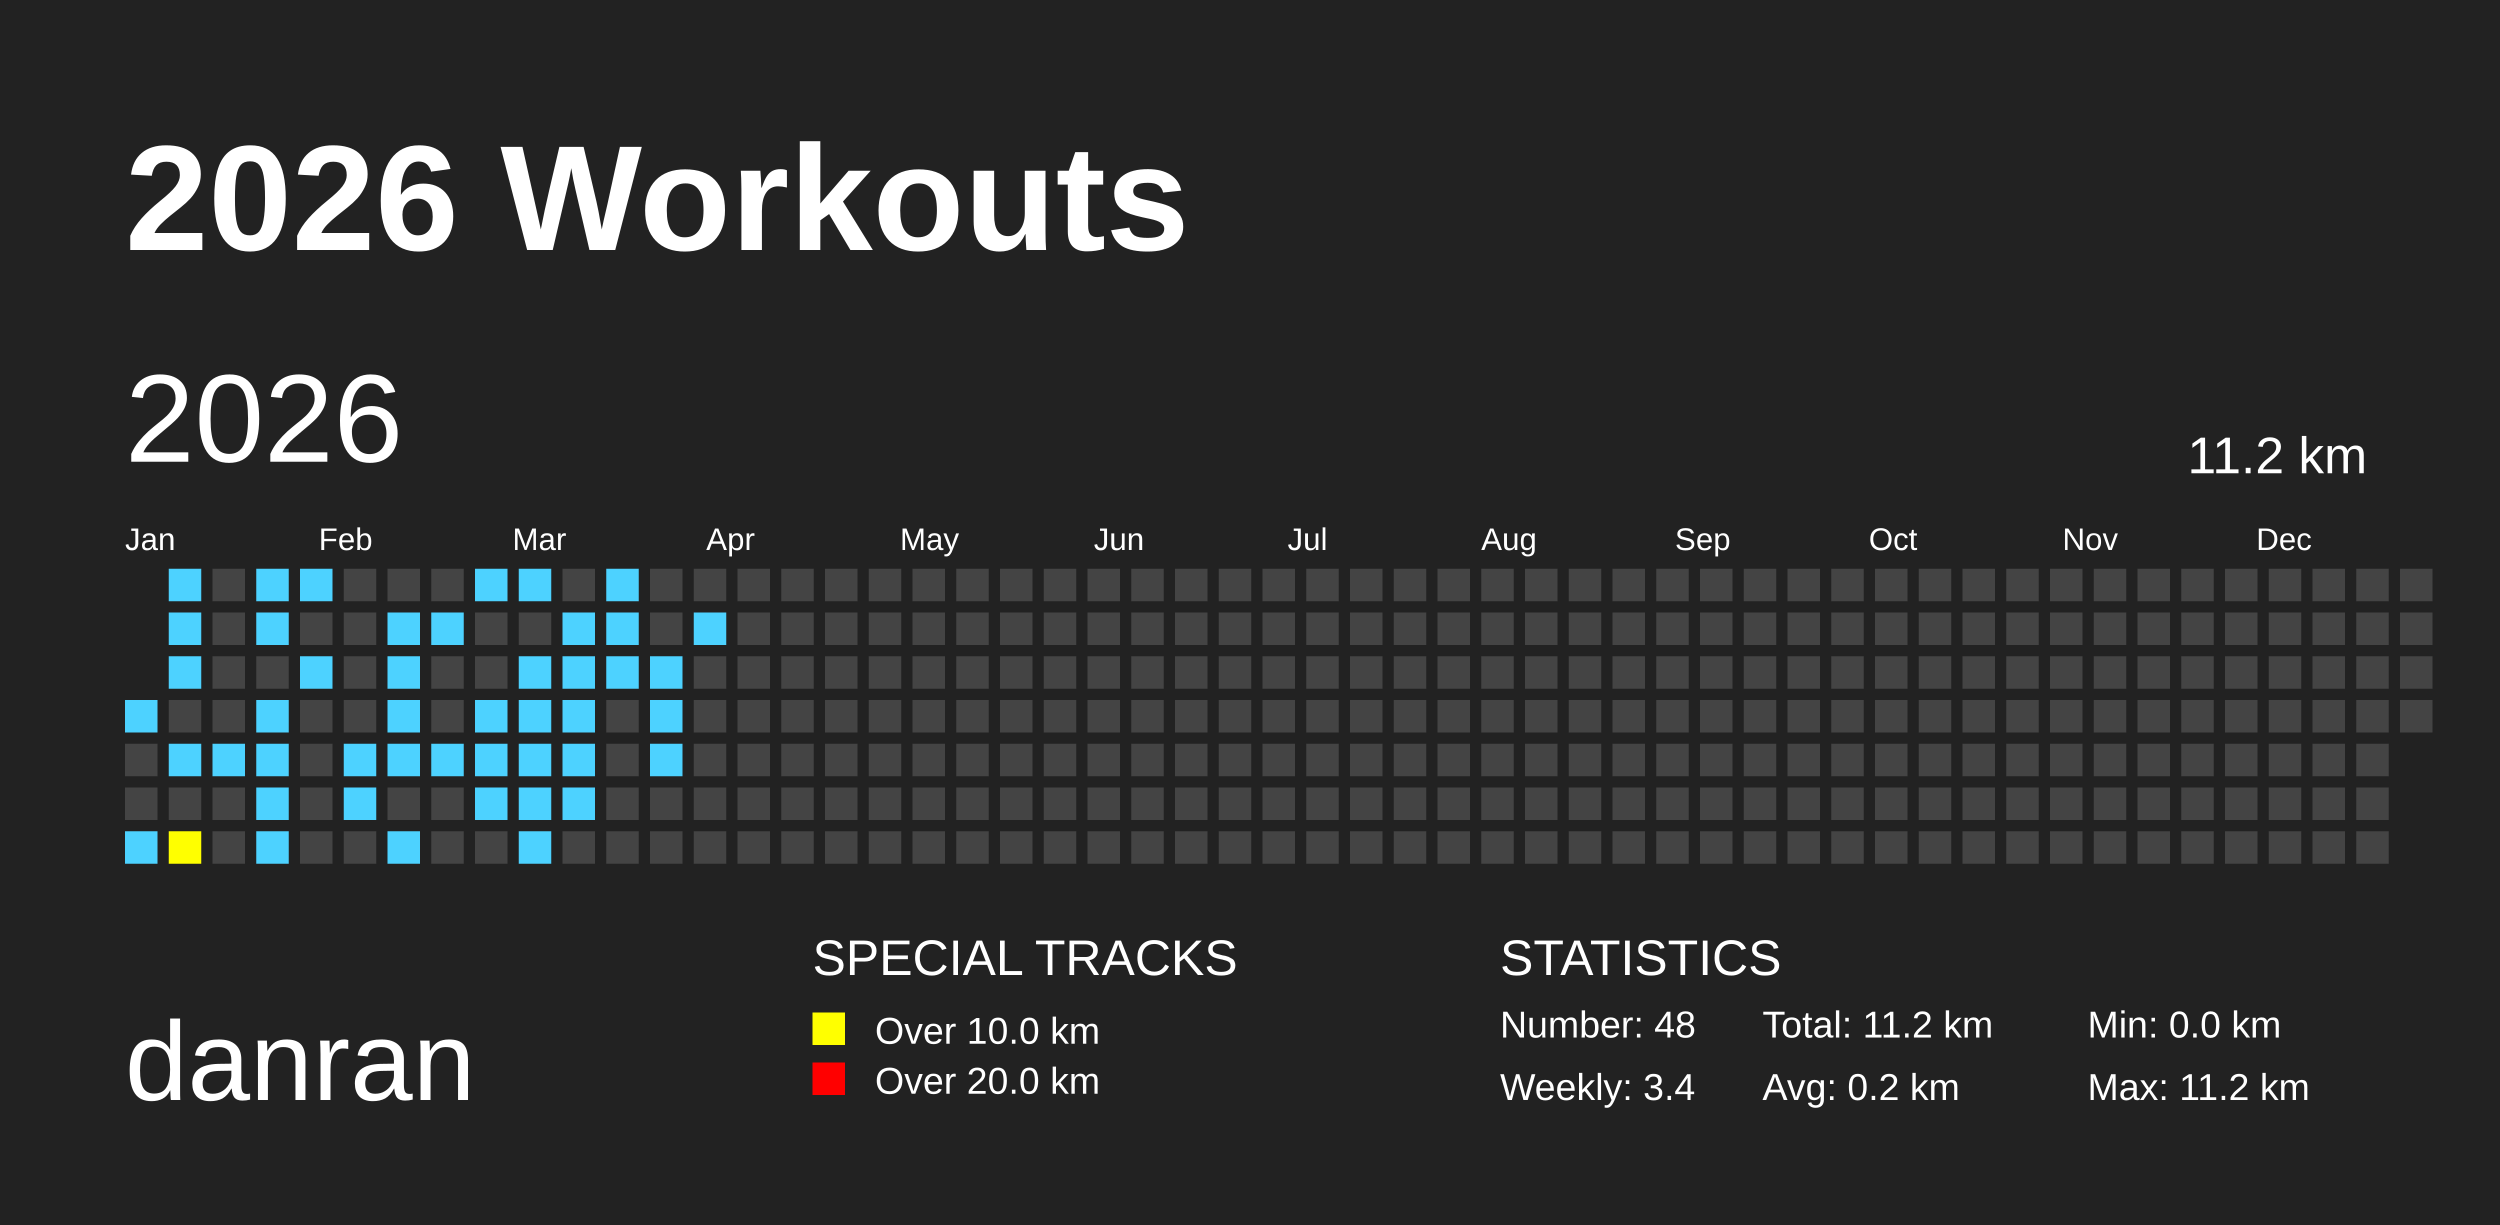
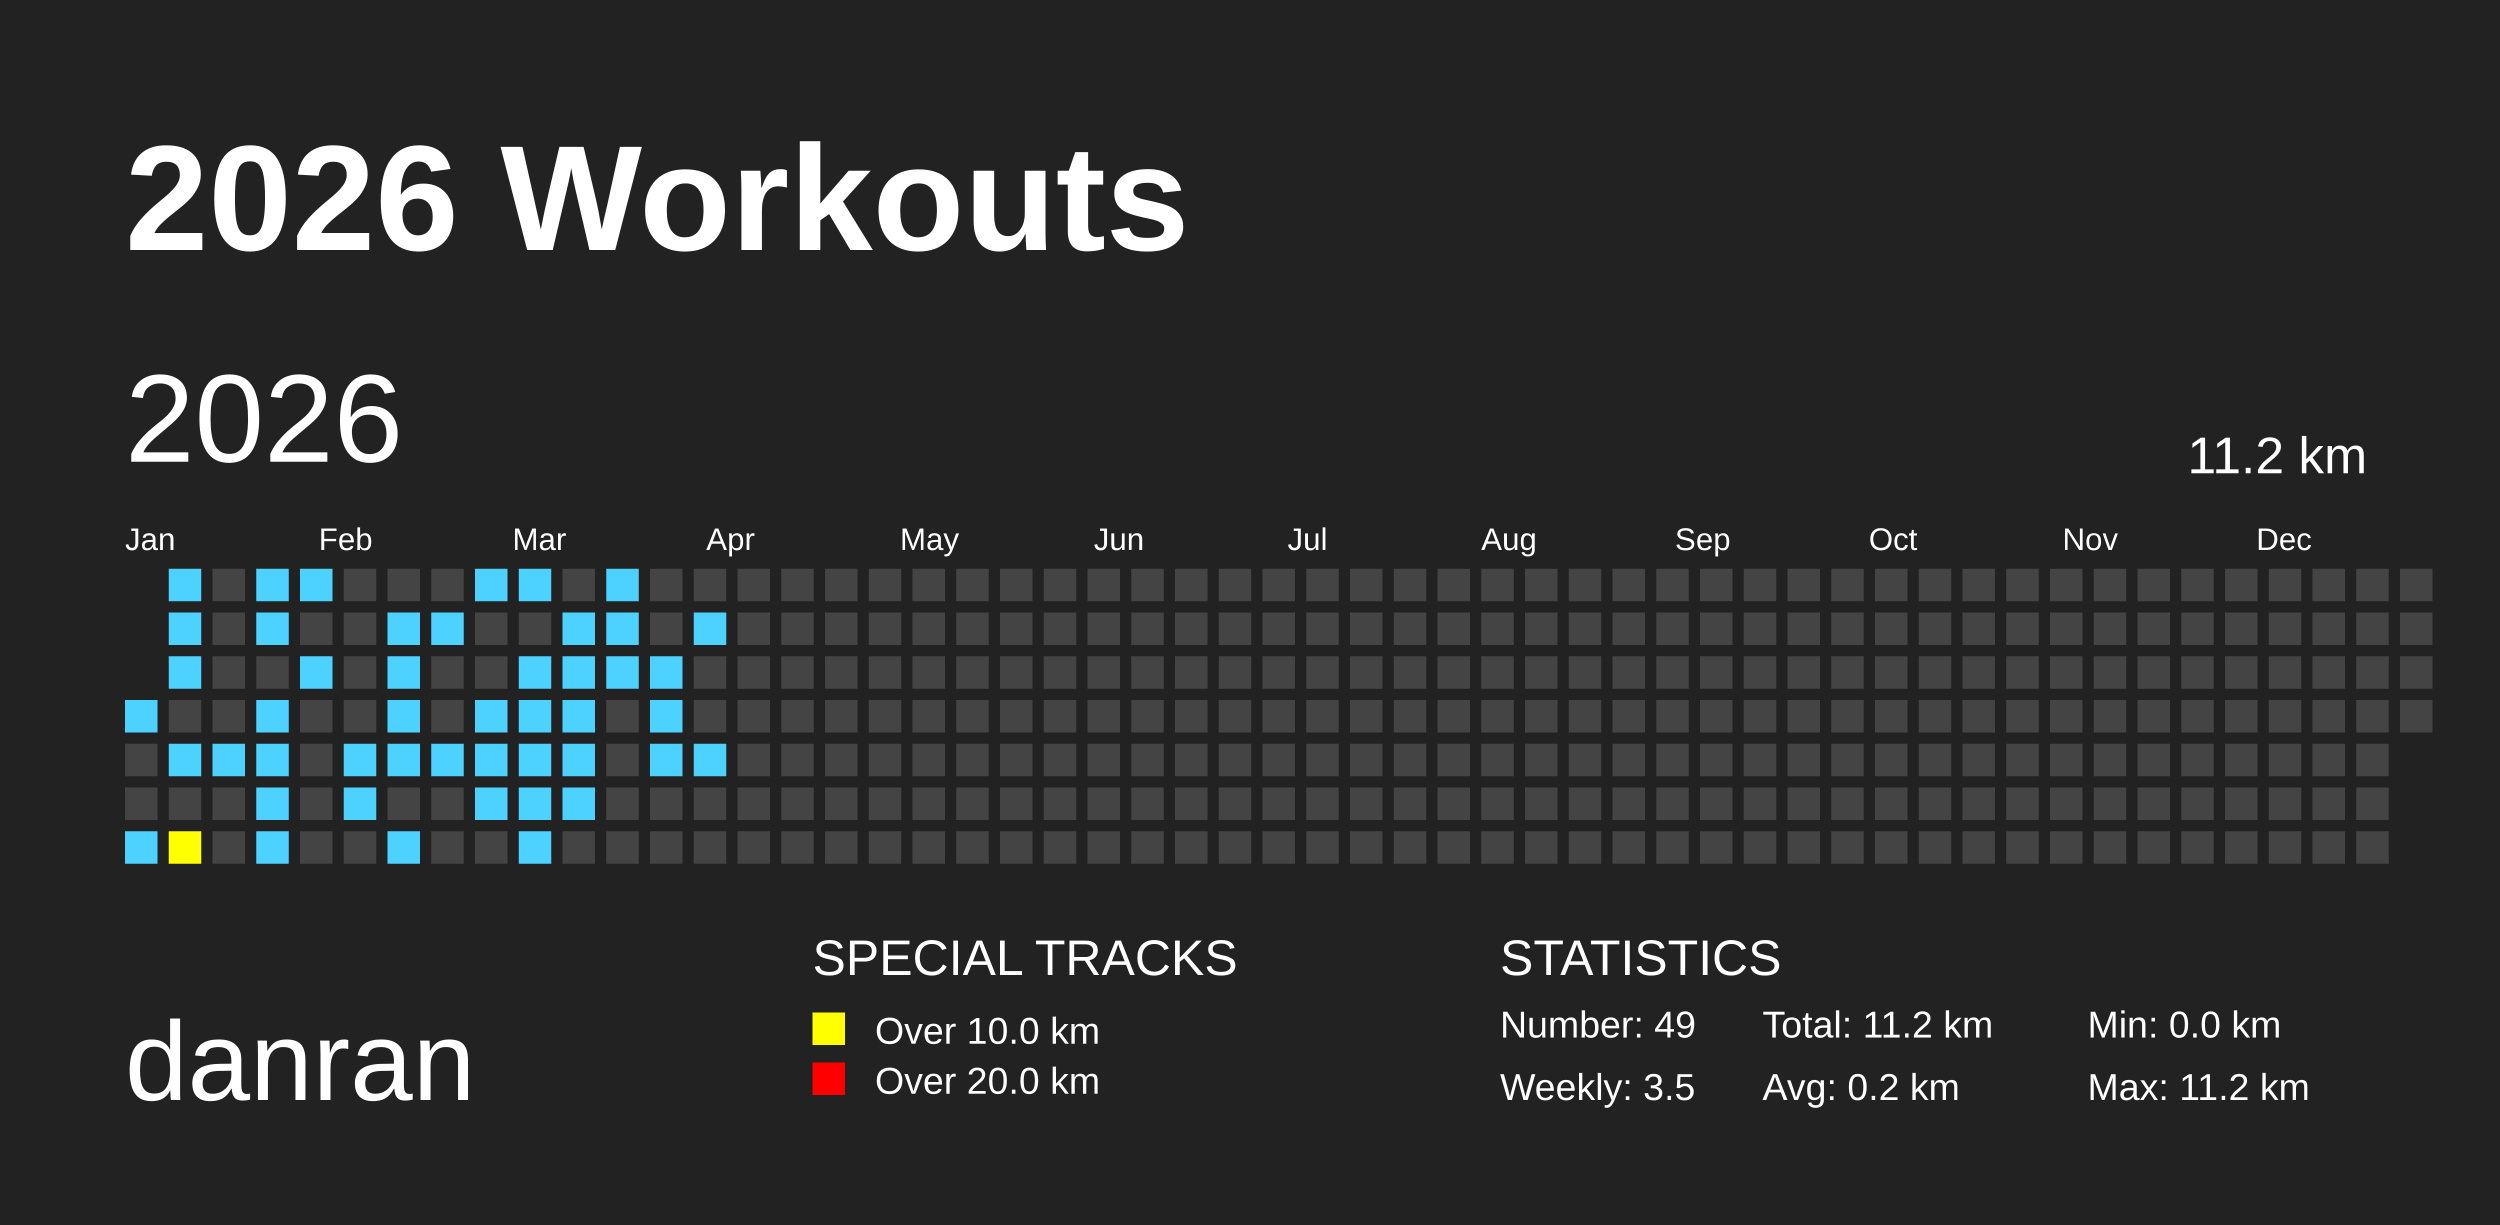
<svg xmlns="http://www.w3.org/2000/svg" baseProfile="full" height="98mm" version="1.1" viewBox="0,0,200,98" width="200mm">
  <defs />
  <rect fill="#222222" height="98" width="200" x="0" y="0" />
  <text fill="#FFFFFF" style="font-size:12px; font-family:Arial; font-weight:bold;" x="10" y="20">2026 Workouts</text>
  <text fill="#FFFFFF" style="font-size:9px; font-family:Arial" x="10" y="88">danran</text>
  <text fill="#FFFFFF" style="font-size:4px; font-family:Arial" x="65" y="78">SPECIAL TRACKS</text>
  <rect fill="yellow" height="2.6" width="2.6" x="65" y="81" />
  <text fill="#FFFFFF" style="font-size:3px; font-family:Arial" x="70" y="83.5">Over 10.0 km</text>
  <rect fill="red" height="2.6" width="2.6" x="65" y="85" />
  <text fill="#FFFFFF" style="font-size:3px; font-family:Arial" x="70" y="87.5">Over 20.0 km</text>
  <text fill="#FFFFFF" style="font-size:4px; font-family:Arial" x="120" y="78">STATISTICS</text>
-   <text fill="#FFFFFF" style="font-size:3px; font-family:Arial" x="120" y="83">Number: 48</text>
-   <text fill="#FFFFFF" style="font-size:3px; font-family:Arial" x="120" y="88">Weekly: 3.4</text>
+   <text fill="#FFFFFF" style="font-size:3px; font-family:Arial" x="120" y="83">Number: 49</text>
+   <text fill="#FFFFFF" style="font-size:3px; font-family:Arial" x="120" y="88">Weekly: 3.5</text>
  <text fill="#FFFFFF" style="font-size:3px; font-family:Arial" x="141" y="83">Total: 11.2 km</text>
  <text fill="#FFFFFF" style="font-size:3px; font-family:Arial" x="141" y="88">Avg: 0.2 km</text>
  <text fill="#FFFFFF" style="font-size:3px; font-family:Arial" x="167" y="83">Min: 0.0 km</text>
  <text fill="#FFFFFF" style="font-size:3px; font-family:Arial" x="167" y="88">Max: 11.2 km</text>
  <text dominant-baseline="hanging" fill="#FFFFFF" style="font-size:10.0px; font-family:Arial;" x="10" y="30">2026</text>
  <text dominant-baseline="hanging" fill="#FFFFFF" style="font-size:4.125px; font-family:Arial;" x="175" y="35">11.2 km</text>
  <text fill="#FFFFFF" style="font-size:2.5px; font-family:Arial" x="10.0" y="44">Jan</text>
  <text fill="#FFFFFF" style="font-size:2.5px; font-family:Arial" x="25.5" y="44">Feb</text>
  <text fill="#FFFFFF" style="font-size:2.5px; font-family:Arial" x="41.0" y="44">Mar</text>
  <text fill="#FFFFFF" style="font-size:2.5px; font-family:Arial" x="56.5" y="44">Apr</text>
  <text fill="#FFFFFF" style="font-size:2.5px; font-family:Arial" x="72.0" y="44">May</text>
  <text fill="#FFFFFF" style="font-size:2.5px; font-family:Arial" x="87.5" y="44">Jun</text>
  <text fill="#FFFFFF" style="font-size:2.5px; font-family:Arial" x="103.0" y="44">Jul</text>
  <text fill="#FFFFFF" style="font-size:2.5px; font-family:Arial" x="118.5" y="44">Aug</text>
  <text fill="#FFFFFF" style="font-size:2.5px; font-family:Arial" x="134.0" y="44">Sep</text>
  <text fill="#FFFFFF" style="font-size:2.5px; font-family:Arial" x="149.5" y="44">Oct</text>
  <text fill="#FFFFFF" style="font-size:2.5px; font-family:Arial" x="165.0" y="44">Nov</text>
  <text fill="#FFFFFF" style="font-size:2.5px; font-family:Arial" x="180.5" y="44">Dec</text>
  <rect fill="#4DD2FF" height="2.6" width="2.6" x="10.0" y="56.0" />
  <rect fill="#444444" height="2.6" width="2.6" x="10.0" y="59.5" />
  <rect fill="#444444" height="2.6" width="2.6" x="10.0" y="63.0" />
  <rect fill="#4DD2FF" height="2.6" width="2.6" x="10.0" y="66.5" />
  <rect fill="#4DD2FF" height="2.6" width="2.6" x="13.5" y="45.5" />
  <rect fill="#4DD2FF" height="2.6" width="2.6" x="13.5" y="49.0" />
  <rect fill="#4DD2FF" height="2.6" width="2.6" x="13.5" y="52.5" />
  <rect fill="#444444" height="2.6" width="2.6" x="13.5" y="56.0" />
  <rect fill="#4DD2FF" height="2.6" width="2.6" x="13.5" y="59.5" />
  <rect fill="#444444" height="2.6" width="2.6" x="13.5" y="63.0" />
  <rect fill="yellow" height="2.6" width="2.6" x="13.5" y="66.5" />
  <rect fill="#444444" height="2.6" width="2.6" x="17.0" y="45.5" />
  <rect fill="#444444" height="2.6" width="2.6" x="17.0" y="49.0" />
  <rect fill="#444444" height="2.6" width="2.6" x="17.0" y="52.5" />
  <rect fill="#444444" height="2.6" width="2.6" x="17.0" y="56.0" />
  <rect fill="#4DD2FF" height="2.6" width="2.6" x="17.0" y="59.5" />
  <rect fill="#444444" height="2.6" width="2.6" x="17.0" y="63.0" />
  <rect fill="#444444" height="2.6" width="2.6" x="17.0" y="66.5" />
  <rect fill="#4DD2FF" height="2.6" width="2.6" x="20.5" y="45.5" />
  <rect fill="#4DD2FF" height="2.6" width="2.6" x="20.5" y="49.0" />
  <rect fill="#444444" height="2.6" width="2.6" x="20.5" y="52.5" />
  <rect fill="#4DD2FF" height="2.6" width="2.6" x="20.5" y="56.0" />
  <rect fill="#4DD2FF" height="2.6" width="2.6" x="20.5" y="59.5" />
  <rect fill="#4DD2FF" height="2.6" width="2.6" x="20.5" y="63.0" />
  <rect fill="#4DD2FF" height="2.6" width="2.6" x="20.5" y="66.5" />
  <rect fill="#4DD2FF" height="2.6" width="2.6" x="24.0" y="45.5" />
  <rect fill="#444444" height="2.6" width="2.6" x="24.0" y="49.0" />
  <rect fill="#4DD2FF" height="2.6" width="2.6" x="24.0" y="52.5" />
  <rect fill="#444444" height="2.6" width="2.6" x="24.0" y="56.0" />
  <rect fill="#444444" height="2.6" width="2.6" x="24.0" y="59.5" />
  <rect fill="#444444" height="2.6" width="2.6" x="24.0" y="63.0" />
  <rect fill="#444444" height="2.6" width="2.6" x="24.0" y="66.5" />
  <rect fill="#444444" height="2.6" width="2.6" x="27.5" y="45.5" />
  <rect fill="#444444" height="2.6" width="2.6" x="27.5" y="49.0" />
  <rect fill="#444444" height="2.6" width="2.6" x="27.5" y="52.5" />
  <rect fill="#444444" height="2.6" width="2.6" x="27.5" y="56.0" />
  <rect fill="#4DD2FF" height="2.6" width="2.6" x="27.5" y="59.5" />
  <rect fill="#4DD2FF" height="2.6" width="2.6" x="27.5" y="63.0" />
  <rect fill="#444444" height="2.6" width="2.6" x="27.5" y="66.5" />
  <rect fill="#444444" height="2.6" width="2.6" x="31.0" y="45.5" />
  <rect fill="#4DD2FF" height="2.6" width="2.6" x="31.0" y="49.0" />
  <rect fill="#4DD2FF" height="2.6" width="2.6" x="31.0" y="52.5" />
  <rect fill="#4DD2FF" height="2.6" width="2.6" x="31.0" y="56.0" />
  <rect fill="#4DD2FF" height="2.6" width="2.6" x="31.0" y="59.5" />
  <rect fill="#444444" height="2.6" width="2.6" x="31.0" y="63.0" />
  <rect fill="#4DD2FF" height="2.6" width="2.6" x="31.0" y="66.5" />
  <rect fill="#444444" height="2.6" width="2.6" x="34.5" y="45.5" />
  <rect fill="#4DD2FF" height="2.6" width="2.6" x="34.5" y="49.0" />
  <rect fill="#444444" height="2.6" width="2.6" x="34.5" y="52.5" />
  <rect fill="#444444" height="2.6" width="2.6" x="34.5" y="56.0" />
  <rect fill="#4DD2FF" height="2.6" width="2.6" x="34.5" y="59.5" />
  <rect fill="#444444" height="2.6" width="2.6" x="34.5" y="63.0" />
  <rect fill="#444444" height="2.6" width="2.6" x="34.5" y="66.5" />
  <rect fill="#4DD2FF" height="2.6" width="2.6" x="38.0" y="45.5" />
  <rect fill="#444444" height="2.6" width="2.6" x="38.0" y="49.0" />
  <rect fill="#444444" height="2.6" width="2.6" x="38.0" y="52.5" />
  <rect fill="#4DD2FF" height="2.6" width="2.6" x="38.0" y="56.0" />
  <rect fill="#4DD2FF" height="2.6" width="2.6" x="38.0" y="59.5" />
  <rect fill="#4DD2FF" height="2.6" width="2.6" x="38.0" y="63.0" />
  <rect fill="#444444" height="2.6" width="2.6" x="38.0" y="66.5" />
  <rect fill="#4DD2FF" height="2.6" width="2.6" x="41.5" y="45.5" />
  <rect fill="#444444" height="2.6" width="2.6" x="41.5" y="49.0" />
  <rect fill="#4DD2FF" height="2.6" width="2.6" x="41.5" y="52.5" />
  <rect fill="#4DD2FF" height="2.6" width="2.6" x="41.5" y="56.0" />
  <rect fill="#4DD2FF" height="2.6" width="2.6" x="41.5" y="59.5" />
  <rect fill="#4DD2FF" height="2.6" width="2.6" x="41.5" y="63.0" />
  <rect fill="#4DD2FF" height="2.6" width="2.6" x="41.5" y="66.5" />
  <rect fill="#444444" height="2.6" width="2.6" x="45.0" y="45.5" />
  <rect fill="#4DD2FF" height="2.6" width="2.6" x="45.0" y="49.0" />
  <rect fill="#4DD2FF" height="2.6" width="2.6" x="45.0" y="52.5" />
  <rect fill="#4DD2FF" height="2.6" width="2.6" x="45.0" y="56.0" />
  <rect fill="#4DD2FF" height="2.6" width="2.6" x="45.0" y="59.5" />
  <rect fill="#4DD2FF" height="2.6" width="2.6" x="45.0" y="63.0" />
  <rect fill="#444444" height="2.6" width="2.6" x="45.0" y="66.5" />
  <rect fill="#4DD2FF" height="2.6" width="2.6" x="48.5" y="45.5" />
  <rect fill="#4DD2FF" height="2.6" width="2.6" x="48.5" y="49.0" />
  <rect fill="#4DD2FF" height="2.6" width="2.6" x="48.5" y="52.5" />
  <rect fill="#444444" height="2.6" width="2.6" x="48.5" y="56.0" />
  <rect fill="#444444" height="2.6" width="2.6" x="48.5" y="59.5" />
  <rect fill="#444444" height="2.6" width="2.6" x="48.5" y="63.0" />
  <rect fill="#444444" height="2.6" width="2.6" x="48.5" y="66.5" />
  <rect fill="#444444" height="2.6" width="2.6" x="52.0" y="45.5" />
  <rect fill="#444444" height="2.6" width="2.6" x="52.0" y="49.0" />
  <rect fill="#4DD2FF" height="2.6" width="2.6" x="52.0" y="52.5" />
  <rect fill="#4DD2FF" height="2.6" width="2.6" x="52.0" y="56.0" />
  <rect fill="#4DD2FF" height="2.6" width="2.6" x="52.0" y="59.5" />
  <rect fill="#444444" height="2.6" width="2.6" x="52.0" y="63.0" />
  <rect fill="#444444" height="2.6" width="2.6" x="52.0" y="66.5" />
  <rect fill="#444444" height="2.6" width="2.6" x="55.5" y="45.5" />
  <rect fill="#4DD2FF" height="2.6" width="2.6" x="55.5" y="49.0" />
  <rect fill="#444444" height="2.6" width="2.6" x="55.5" y="52.5" />
  <rect fill="#444444" height="2.6" width="2.6" x="55.5" y="56.0" />
-   <rect fill="#444444" height="2.6" width="2.6" x="55.5" y="59.5" />
+   <rect fill="#4DD2FF" height="2.6" width="2.6" x="55.5" y="59.5" />
  <rect fill="#444444" height="2.6" width="2.6" x="55.5" y="63.0" />
  <rect fill="#444444" height="2.6" width="2.6" x="55.5" y="66.5" />
  <rect fill="#444444" height="2.6" width="2.6" x="59.0" y="45.5" />
  <rect fill="#444444" height="2.6" width="2.6" x="59.0" y="49.0" />
  <rect fill="#444444" height="2.6" width="2.6" x="59.0" y="52.5" />
  <rect fill="#444444" height="2.6" width="2.6" x="59.0" y="56.0" />
  <rect fill="#444444" height="2.6" width="2.6" x="59.0" y="59.5" />
  <rect fill="#444444" height="2.6" width="2.6" x="59.0" y="63.0" />
  <rect fill="#444444" height="2.6" width="2.6" x="59.0" y="66.5" />
  <rect fill="#444444" height="2.6" width="2.6" x="62.5" y="45.5" />
  <rect fill="#444444" height="2.6" width="2.6" x="62.5" y="49.0" />
  <rect fill="#444444" height="2.6" width="2.6" x="62.5" y="52.5" />
  <rect fill="#444444" height="2.6" width="2.6" x="62.5" y="56.0" />
  <rect fill="#444444" height="2.6" width="2.6" x="62.5" y="59.5" />
  <rect fill="#444444" height="2.6" width="2.6" x="62.5" y="63.0" />
  <rect fill="#444444" height="2.6" width="2.6" x="62.5" y="66.5" />
  <rect fill="#444444" height="2.6" width="2.6" x="66.0" y="45.5" />
  <rect fill="#444444" height="2.6" width="2.6" x="66.0" y="49.0" />
  <rect fill="#444444" height="2.6" width="2.6" x="66.0" y="52.5" />
  <rect fill="#444444" height="2.6" width="2.6" x="66.0" y="56.0" />
  <rect fill="#444444" height="2.6" width="2.6" x="66.0" y="59.5" />
  <rect fill="#444444" height="2.6" width="2.6" x="66.0" y="63.0" />
  <rect fill="#444444" height="2.6" width="2.6" x="66.0" y="66.5" />
  <rect fill="#444444" height="2.6" width="2.6" x="69.5" y="45.5" />
  <rect fill="#444444" height="2.6" width="2.6" x="69.5" y="49.0" />
  <rect fill="#444444" height="2.6" width="2.6" x="69.5" y="52.5" />
  <rect fill="#444444" height="2.6" width="2.6" x="69.5" y="56.0" />
  <rect fill="#444444" height="2.6" width="2.6" x="69.5" y="59.5" />
  <rect fill="#444444" height="2.6" width="2.6" x="69.5" y="63.0" />
  <rect fill="#444444" height="2.6" width="2.6" x="69.5" y="66.5" />
  <rect fill="#444444" height="2.6" width="2.6" x="73.0" y="45.5" />
  <rect fill="#444444" height="2.6" width="2.6" x="73.0" y="49.0" />
  <rect fill="#444444" height="2.6" width="2.6" x="73.0" y="52.5" />
  <rect fill="#444444" height="2.6" width="2.6" x="73.0" y="56.0" />
  <rect fill="#444444" height="2.6" width="2.6" x="73.0" y="59.5" />
  <rect fill="#444444" height="2.6" width="2.6" x="73.0" y="63.0" />
  <rect fill="#444444" height="2.6" width="2.6" x="73.0" y="66.5" />
  <rect fill="#444444" height="2.6" width="2.6" x="76.5" y="45.5" />
  <rect fill="#444444" height="2.6" width="2.6" x="76.5" y="49.0" />
  <rect fill="#444444" height="2.6" width="2.6" x="76.5" y="52.5" />
  <rect fill="#444444" height="2.6" width="2.6" x="76.5" y="56.0" />
  <rect fill="#444444" height="2.6" width="2.6" x="76.5" y="59.5" />
  <rect fill="#444444" height="2.6" width="2.6" x="76.5" y="63.0" />
  <rect fill="#444444" height="2.6" width="2.6" x="76.5" y="66.5" />
  <rect fill="#444444" height="2.6" width="2.6" x="80.0" y="45.5" />
  <rect fill="#444444" height="2.6" width="2.6" x="80.0" y="49.0" />
  <rect fill="#444444" height="2.6" width="2.6" x="80.0" y="52.5" />
  <rect fill="#444444" height="2.6" width="2.6" x="80.0" y="56.0" />
  <rect fill="#444444" height="2.6" width="2.6" x="80.0" y="59.5" />
  <rect fill="#444444" height="2.6" width="2.6" x="80.0" y="63.0" />
  <rect fill="#444444" height="2.6" width="2.6" x="80.0" y="66.5" />
  <rect fill="#444444" height="2.6" width="2.6" x="83.5" y="45.5" />
  <rect fill="#444444" height="2.6" width="2.6" x="83.5" y="49.0" />
  <rect fill="#444444" height="2.6" width="2.6" x="83.5" y="52.5" />
  <rect fill="#444444" height="2.6" width="2.6" x="83.5" y="56.0" />
  <rect fill="#444444" height="2.6" width="2.6" x="83.5" y="59.5" />
  <rect fill="#444444" height="2.6" width="2.6" x="83.5" y="63.0" />
  <rect fill="#444444" height="2.6" width="2.6" x="83.5" y="66.5" />
  <rect fill="#444444" height="2.6" width="2.6" x="87.0" y="45.5" />
  <rect fill="#444444" height="2.6" width="2.6" x="87.0" y="49.0" />
  <rect fill="#444444" height="2.6" width="2.6" x="87.0" y="52.5" />
  <rect fill="#444444" height="2.6" width="2.6" x="87.0" y="56.0" />
  <rect fill="#444444" height="2.6" width="2.6" x="87.0" y="59.5" />
  <rect fill="#444444" height="2.6" width="2.6" x="87.0" y="63.0" />
  <rect fill="#444444" height="2.6" width="2.6" x="87.0" y="66.5" />
  <rect fill="#444444" height="2.6" width="2.6" x="90.5" y="45.5" />
  <rect fill="#444444" height="2.6" width="2.6" x="90.5" y="49.0" />
  <rect fill="#444444" height="2.6" width="2.6" x="90.5" y="52.5" />
  <rect fill="#444444" height="2.6" width="2.6" x="90.5" y="56.0" />
  <rect fill="#444444" height="2.6" width="2.6" x="90.5" y="59.5" />
  <rect fill="#444444" height="2.6" width="2.6" x="90.5" y="63.0" />
  <rect fill="#444444" height="2.6" width="2.6" x="90.5" y="66.5" />
  <rect fill="#444444" height="2.6" width="2.6" x="94.0" y="45.5" />
  <rect fill="#444444" height="2.6" width="2.6" x="94.0" y="49.0" />
  <rect fill="#444444" height="2.6" width="2.6" x="94.0" y="52.5" />
  <rect fill="#444444" height="2.6" width="2.6" x="94.0" y="56.0" />
  <rect fill="#444444" height="2.6" width="2.6" x="94.0" y="59.5" />
  <rect fill="#444444" height="2.6" width="2.6" x="94.0" y="63.0" />
  <rect fill="#444444" height="2.6" width="2.6" x="94.0" y="66.5" />
  <rect fill="#444444" height="2.6" width="2.6" x="97.5" y="45.5" />
  <rect fill="#444444" height="2.6" width="2.6" x="97.5" y="49.0" />
  <rect fill="#444444" height="2.6" width="2.6" x="97.5" y="52.5" />
  <rect fill="#444444" height="2.6" width="2.6" x="97.5" y="56.0" />
  <rect fill="#444444" height="2.6" width="2.6" x="97.5" y="59.5" />
  <rect fill="#444444" height="2.6" width="2.6" x="97.5" y="63.0" />
  <rect fill="#444444" height="2.6" width="2.6" x="97.5" y="66.5" />
  <rect fill="#444444" height="2.6" width="2.6" x="101.0" y="45.5" />
  <rect fill="#444444" height="2.6" width="2.6" x="101.0" y="49.0" />
  <rect fill="#444444" height="2.6" width="2.6" x="101.0" y="52.5" />
  <rect fill="#444444" height="2.6" width="2.6" x="101.0" y="56.0" />
  <rect fill="#444444" height="2.6" width="2.6" x="101.0" y="59.5" />
  <rect fill="#444444" height="2.6" width="2.6" x="101.0" y="63.0" />
  <rect fill="#444444" height="2.6" width="2.6" x="101.0" y="66.5" />
  <rect fill="#444444" height="2.6" width="2.6" x="104.5" y="45.5" />
  <rect fill="#444444" height="2.6" width="2.6" x="104.5" y="49.0" />
  <rect fill="#444444" height="2.6" width="2.6" x="104.5" y="52.5" />
  <rect fill="#444444" height="2.6" width="2.6" x="104.5" y="56.0" />
  <rect fill="#444444" height="2.6" width="2.6" x="104.5" y="59.5" />
  <rect fill="#444444" height="2.6" width="2.6" x="104.5" y="63.0" />
  <rect fill="#444444" height="2.6" width="2.6" x="104.5" y="66.5" />
  <rect fill="#444444" height="2.6" width="2.6" x="108.0" y="45.5" />
  <rect fill="#444444" height="2.6" width="2.6" x="108.0" y="49.0" />
  <rect fill="#444444" height="2.6" width="2.6" x="108.0" y="52.5" />
  <rect fill="#444444" height="2.6" width="2.6" x="108.0" y="56.0" />
  <rect fill="#444444" height="2.6" width="2.6" x="108.0" y="59.5" />
  <rect fill="#444444" height="2.6" width="2.6" x="108.0" y="63.0" />
  <rect fill="#444444" height="2.6" width="2.6" x="108.0" y="66.5" />
  <rect fill="#444444" height="2.6" width="2.6" x="111.5" y="45.5" />
  <rect fill="#444444" height="2.6" width="2.6" x="111.5" y="49.0" />
  <rect fill="#444444" height="2.6" width="2.6" x="111.5" y="52.5" />
  <rect fill="#444444" height="2.6" width="2.6" x="111.5" y="56.0" />
  <rect fill="#444444" height="2.6" width="2.6" x="111.5" y="59.5" />
  <rect fill="#444444" height="2.6" width="2.6" x="111.5" y="63.0" />
  <rect fill="#444444" height="2.6" width="2.6" x="111.5" y="66.5" />
  <rect fill="#444444" height="2.6" width="2.6" x="115.0" y="45.5" />
  <rect fill="#444444" height="2.6" width="2.6" x="115.0" y="49.0" />
  <rect fill="#444444" height="2.6" width="2.6" x="115.0" y="52.5" />
  <rect fill="#444444" height="2.6" width="2.6" x="115.0" y="56.0" />
  <rect fill="#444444" height="2.6" width="2.6" x="115.0" y="59.5" />
  <rect fill="#444444" height="2.6" width="2.6" x="115.0" y="63.0" />
  <rect fill="#444444" height="2.6" width="2.6" x="115.0" y="66.5" />
  <rect fill="#444444" height="2.6" width="2.6" x="118.5" y="45.5" />
  <rect fill="#444444" height="2.6" width="2.6" x="118.5" y="49.0" />
  <rect fill="#444444" height="2.6" width="2.6" x="118.5" y="52.5" />
  <rect fill="#444444" height="2.6" width="2.6" x="118.5" y="56.0" />
  <rect fill="#444444" height="2.6" width="2.6" x="118.5" y="59.5" />
  <rect fill="#444444" height="2.6" width="2.6" x="118.5" y="63.0" />
  <rect fill="#444444" height="2.6" width="2.6" x="118.5" y="66.5" />
  <rect fill="#444444" height="2.6" width="2.6" x="122.0" y="45.5" />
  <rect fill="#444444" height="2.6" width="2.6" x="122.0" y="49.0" />
  <rect fill="#444444" height="2.6" width="2.6" x="122.0" y="52.5" />
  <rect fill="#444444" height="2.6" width="2.6" x="122.0" y="56.0" />
  <rect fill="#444444" height="2.6" width="2.6" x="122.0" y="59.5" />
  <rect fill="#444444" height="2.6" width="2.6" x="122.0" y="63.0" />
  <rect fill="#444444" height="2.6" width="2.6" x="122.0" y="66.5" />
  <rect fill="#444444" height="2.6" width="2.6" x="125.5" y="45.5" />
  <rect fill="#444444" height="2.6" width="2.6" x="125.5" y="49.0" />
  <rect fill="#444444" height="2.6" width="2.6" x="125.5" y="52.5" />
  <rect fill="#444444" height="2.6" width="2.6" x="125.5" y="56.0" />
  <rect fill="#444444" height="2.6" width="2.6" x="125.5" y="59.5" />
  <rect fill="#444444" height="2.6" width="2.6" x="125.5" y="63.0" />
  <rect fill="#444444" height="2.6" width="2.6" x="125.5" y="66.5" />
  <rect fill="#444444" height="2.6" width="2.6" x="129.0" y="45.5" />
  <rect fill="#444444" height="2.6" width="2.6" x="129.0" y="49.0" />
  <rect fill="#444444" height="2.6" width="2.6" x="129.0" y="52.5" />
  <rect fill="#444444" height="2.6" width="2.6" x="129.0" y="56.0" />
  <rect fill="#444444" height="2.6" width="2.6" x="129.0" y="59.5" />
  <rect fill="#444444" height="2.6" width="2.6" x="129.0" y="63.0" />
  <rect fill="#444444" height="2.6" width="2.6" x="129.0" y="66.5" />
  <rect fill="#444444" height="2.6" width="2.6" x="132.5" y="45.5" />
  <rect fill="#444444" height="2.6" width="2.6" x="132.5" y="49.0" />
  <rect fill="#444444" height="2.6" width="2.6" x="132.5" y="52.5" />
  <rect fill="#444444" height="2.6" width="2.6" x="132.5" y="56.0" />
  <rect fill="#444444" height="2.6" width="2.6" x="132.5" y="59.5" />
  <rect fill="#444444" height="2.6" width="2.6" x="132.5" y="63.0" />
  <rect fill="#444444" height="2.6" width="2.6" x="132.5" y="66.5" />
  <rect fill="#444444" height="2.6" width="2.6" x="136.0" y="45.5" />
  <rect fill="#444444" height="2.6" width="2.6" x="136.0" y="49.0" />
  <rect fill="#444444" height="2.6" width="2.6" x="136.0" y="52.5" />
  <rect fill="#444444" height="2.6" width="2.6" x="136.0" y="56.0" />
  <rect fill="#444444" height="2.6" width="2.6" x="136.0" y="59.5" />
  <rect fill="#444444" height="2.6" width="2.6" x="136.0" y="63.0" />
  <rect fill="#444444" height="2.6" width="2.6" x="136.0" y="66.5" />
  <rect fill="#444444" height="2.6" width="2.6" x="139.5" y="45.5" />
  <rect fill="#444444" height="2.6" width="2.6" x="139.5" y="49.0" />
  <rect fill="#444444" height="2.6" width="2.6" x="139.5" y="52.5" />
  <rect fill="#444444" height="2.6" width="2.6" x="139.5" y="56.0" />
  <rect fill="#444444" height="2.6" width="2.6" x="139.5" y="59.5" />
  <rect fill="#444444" height="2.6" width="2.6" x="139.5" y="63.0" />
  <rect fill="#444444" height="2.6" width="2.6" x="139.5" y="66.5" />
  <rect fill="#444444" height="2.6" width="2.6" x="143.0" y="45.5" />
  <rect fill="#444444" height="2.6" width="2.6" x="143.0" y="49.0" />
  <rect fill="#444444" height="2.6" width="2.6" x="143.0" y="52.5" />
  <rect fill="#444444" height="2.6" width="2.6" x="143.0" y="56.0" />
  <rect fill="#444444" height="2.6" width="2.6" x="143.0" y="59.5" />
  <rect fill="#444444" height="2.6" width="2.6" x="143.0" y="63.0" />
  <rect fill="#444444" height="2.6" width="2.6" x="143.0" y="66.5" />
  <rect fill="#444444" height="2.6" width="2.6" x="146.5" y="45.5" />
  <rect fill="#444444" height="2.6" width="2.6" x="146.5" y="49.0" />
  <rect fill="#444444" height="2.6" width="2.6" x="146.5" y="52.5" />
  <rect fill="#444444" height="2.6" width="2.6" x="146.5" y="56.0" />
  <rect fill="#444444" height="2.6" width="2.6" x="146.5" y="59.5" />
  <rect fill="#444444" height="2.6" width="2.6" x="146.5" y="63.0" />
  <rect fill="#444444" height="2.6" width="2.6" x="146.5" y="66.5" />
  <rect fill="#444444" height="2.6" width="2.6" x="150.0" y="45.5" />
  <rect fill="#444444" height="2.6" width="2.6" x="150.0" y="49.0" />
  <rect fill="#444444" height="2.6" width="2.6" x="150.0" y="52.5" />
  <rect fill="#444444" height="2.6" width="2.6" x="150.0" y="56.0" />
  <rect fill="#444444" height="2.6" width="2.6" x="150.0" y="59.5" />
  <rect fill="#444444" height="2.6" width="2.6" x="150.0" y="63.0" />
  <rect fill="#444444" height="2.6" width="2.6" x="150.0" y="66.5" />
  <rect fill="#444444" height="2.6" width="2.6" x="153.5" y="45.5" />
  <rect fill="#444444" height="2.6" width="2.6" x="153.5" y="49.0" />
  <rect fill="#444444" height="2.6" width="2.6" x="153.5" y="52.5" />
  <rect fill="#444444" height="2.6" width="2.6" x="153.5" y="56.0" />
  <rect fill="#444444" height="2.6" width="2.6" x="153.5" y="59.5" />
  <rect fill="#444444" height="2.6" width="2.6" x="153.5" y="63.0" />
  <rect fill="#444444" height="2.6" width="2.6" x="153.5" y="66.5" />
  <rect fill="#444444" height="2.6" width="2.6" x="157.0" y="45.5" />
  <rect fill="#444444" height="2.6" width="2.6" x="157.0" y="49.0" />
  <rect fill="#444444" height="2.6" width="2.6" x="157.0" y="52.5" />
  <rect fill="#444444" height="2.6" width="2.6" x="157.0" y="56.0" />
  <rect fill="#444444" height="2.6" width="2.6" x="157.0" y="59.5" />
  <rect fill="#444444" height="2.6" width="2.6" x="157.0" y="63.0" />
  <rect fill="#444444" height="2.6" width="2.6" x="157.0" y="66.5" />
  <rect fill="#444444" height="2.6" width="2.6" x="160.5" y="45.5" />
  <rect fill="#444444" height="2.6" width="2.6" x="160.5" y="49.0" />
  <rect fill="#444444" height="2.6" width="2.6" x="160.5" y="52.5" />
  <rect fill="#444444" height="2.6" width="2.6" x="160.5" y="56.0" />
  <rect fill="#444444" height="2.6" width="2.6" x="160.5" y="59.5" />
  <rect fill="#444444" height="2.6" width="2.6" x="160.5" y="63.0" />
  <rect fill="#444444" height="2.6" width="2.6" x="160.5" y="66.5" />
  <rect fill="#444444" height="2.6" width="2.6" x="164.0" y="45.5" />
  <rect fill="#444444" height="2.6" width="2.6" x="164.0" y="49.0" />
  <rect fill="#444444" height="2.6" width="2.6" x="164.0" y="52.5" />
  <rect fill="#444444" height="2.6" width="2.6" x="164.0" y="56.0" />
  <rect fill="#444444" height="2.6" width="2.6" x="164.0" y="59.5" />
  <rect fill="#444444" height="2.6" width="2.6" x="164.0" y="63.0" />
  <rect fill="#444444" height="2.6" width="2.6" x="164.0" y="66.5" />
  <rect fill="#444444" height="2.6" width="2.6" x="167.5" y="45.5" />
  <rect fill="#444444" height="2.6" width="2.6" x="167.5" y="49.0" />
  <rect fill="#444444" height="2.6" width="2.6" x="167.5" y="52.5" />
  <rect fill="#444444" height="2.6" width="2.6" x="167.5" y="56.0" />
  <rect fill="#444444" height="2.6" width="2.6" x="167.5" y="59.5" />
  <rect fill="#444444" height="2.6" width="2.6" x="167.5" y="63.0" />
  <rect fill="#444444" height="2.6" width="2.6" x="167.5" y="66.5" />
  <rect fill="#444444" height="2.6" width="2.6" x="171.0" y="45.5" />
  <rect fill="#444444" height="2.6" width="2.6" x="171.0" y="49.0" />
  <rect fill="#444444" height="2.6" width="2.6" x="171.0" y="52.5" />
  <rect fill="#444444" height="2.6" width="2.6" x="171.0" y="56.0" />
  <rect fill="#444444" height="2.6" width="2.6" x="171.0" y="59.5" />
  <rect fill="#444444" height="2.6" width="2.6" x="171.0" y="63.0" />
  <rect fill="#444444" height="2.6" width="2.6" x="171.0" y="66.5" />
  <rect fill="#444444" height="2.6" width="2.6" x="174.5" y="45.5" />
  <rect fill="#444444" height="2.6" width="2.6" x="174.5" y="49.0" />
  <rect fill="#444444" height="2.6" width="2.6" x="174.5" y="52.5" />
  <rect fill="#444444" height="2.6" width="2.6" x="174.5" y="56.0" />
  <rect fill="#444444" height="2.6" width="2.6" x="174.5" y="59.5" />
  <rect fill="#444444" height="2.6" width="2.6" x="174.5" y="63.0" />
  <rect fill="#444444" height="2.6" width="2.6" x="174.5" y="66.5" />
  <rect fill="#444444" height="2.6" width="2.6" x="178.0" y="45.5" />
  <rect fill="#444444" height="2.6" width="2.6" x="178.0" y="49.0" />
  <rect fill="#444444" height="2.6" width="2.6" x="178.0" y="52.5" />
  <rect fill="#444444" height="2.6" width="2.6" x="178.0" y="56.0" />
  <rect fill="#444444" height="2.6" width="2.6" x="178.0" y="59.5" />
  <rect fill="#444444" height="2.6" width="2.6" x="178.0" y="63.0" />
  <rect fill="#444444" height="2.6" width="2.6" x="178.0" y="66.5" />
  <rect fill="#444444" height="2.6" width="2.6" x="181.5" y="45.5" />
  <rect fill="#444444" height="2.6" width="2.6" x="181.5" y="49.0" />
  <rect fill="#444444" height="2.6" width="2.6" x="181.5" y="52.5" />
  <rect fill="#444444" height="2.6" width="2.6" x="181.5" y="56.0" />
  <rect fill="#444444" height="2.6" width="2.6" x="181.5" y="59.5" />
  <rect fill="#444444" height="2.6" width="2.6" x="181.5" y="63.0" />
  <rect fill="#444444" height="2.6" width="2.6" x="181.5" y="66.5" />
  <rect fill="#444444" height="2.6" width="2.6" x="185.0" y="45.5" />
  <rect fill="#444444" height="2.6" width="2.6" x="185.0" y="49.0" />
  <rect fill="#444444" height="2.6" width="2.6" x="185.0" y="52.5" />
  <rect fill="#444444" height="2.6" width="2.6" x="185.0" y="56.0" />
  <rect fill="#444444" height="2.6" width="2.6" x="185.0" y="59.5" />
  <rect fill="#444444" height="2.6" width="2.6" x="185.0" y="63.0" />
  <rect fill="#444444" height="2.6" width="2.6" x="185.0" y="66.5" />
  <rect fill="#444444" height="2.6" width="2.6" x="188.5" y="45.5" />
  <rect fill="#444444" height="2.6" width="2.6" x="188.5" y="49.0" />
  <rect fill="#444444" height="2.6" width="2.6" x="188.5" y="52.5" />
  <rect fill="#444444" height="2.6" width="2.6" x="188.5" y="56.0" />
  <rect fill="#444444" height="2.6" width="2.6" x="188.5" y="59.5" />
  <rect fill="#444444" height="2.6" width="2.6" x="188.5" y="63.0" />
  <rect fill="#444444" height="2.6" width="2.6" x="188.5" y="66.5" />
  <rect fill="#444444" height="2.6" width="2.6" x="192.0" y="45.5" />
  <rect fill="#444444" height="2.6" width="2.6" x="192.0" y="49.0" />
  <rect fill="#444444" height="2.6" width="2.6" x="192.0" y="52.5" />
  <rect fill="#444444" height="2.6" width="2.6" x="192.0" y="56.0" />
</svg>
